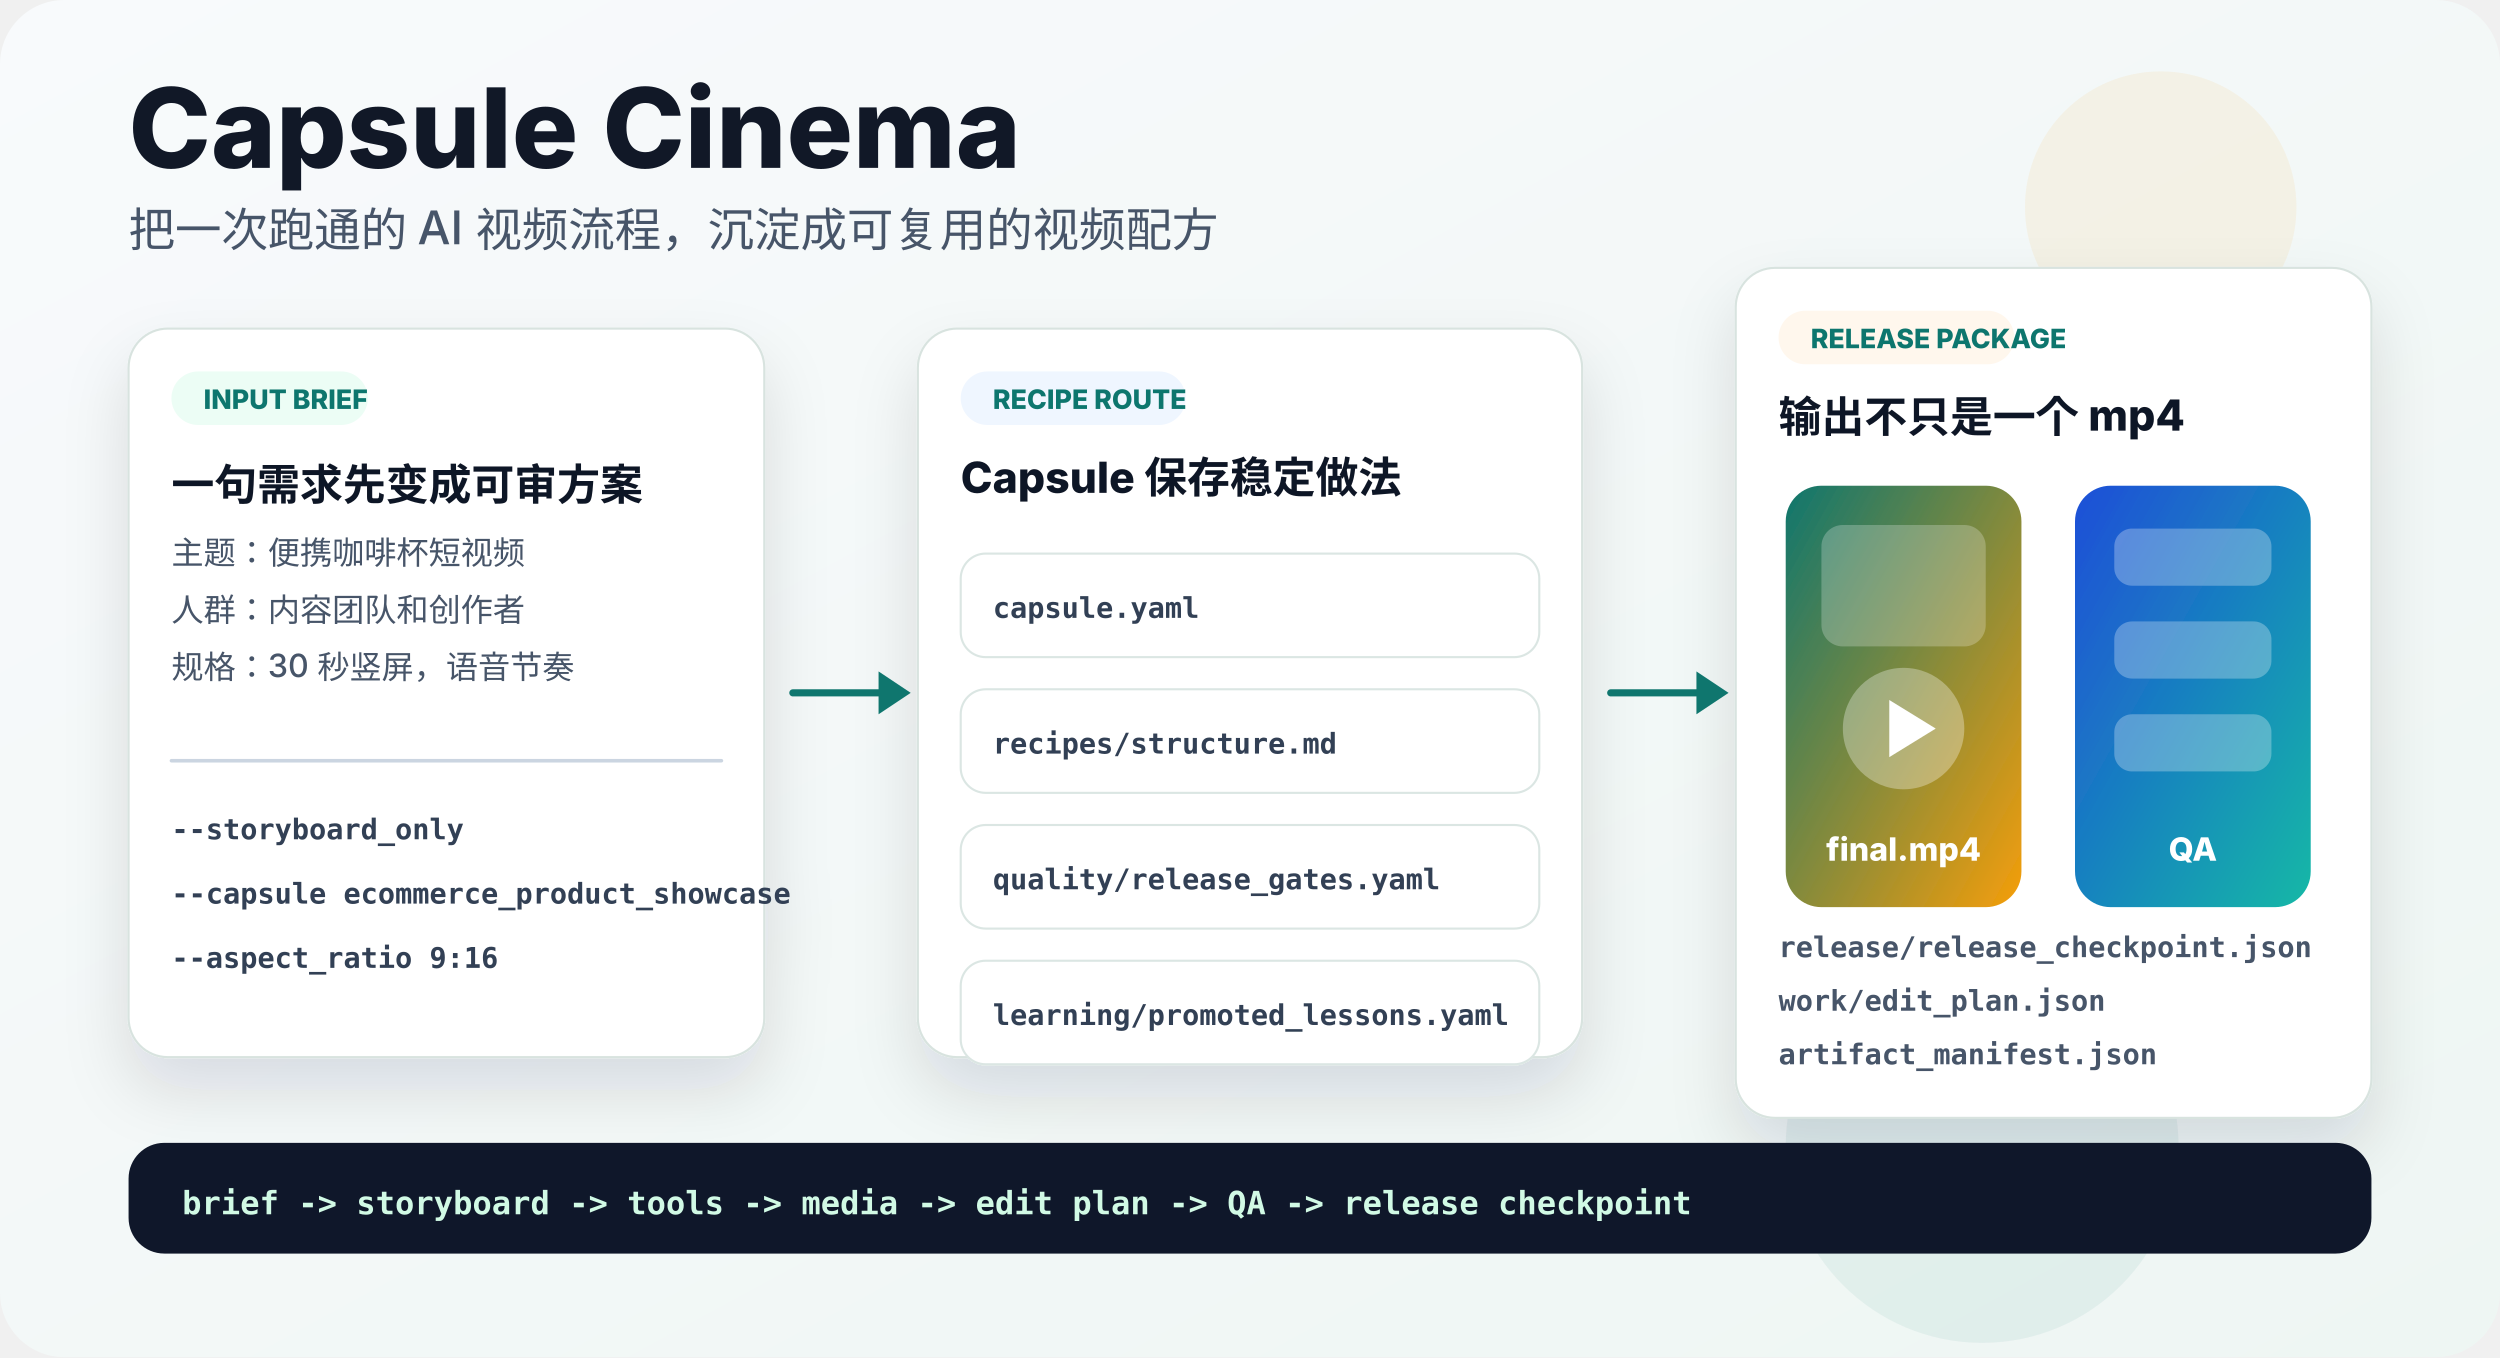
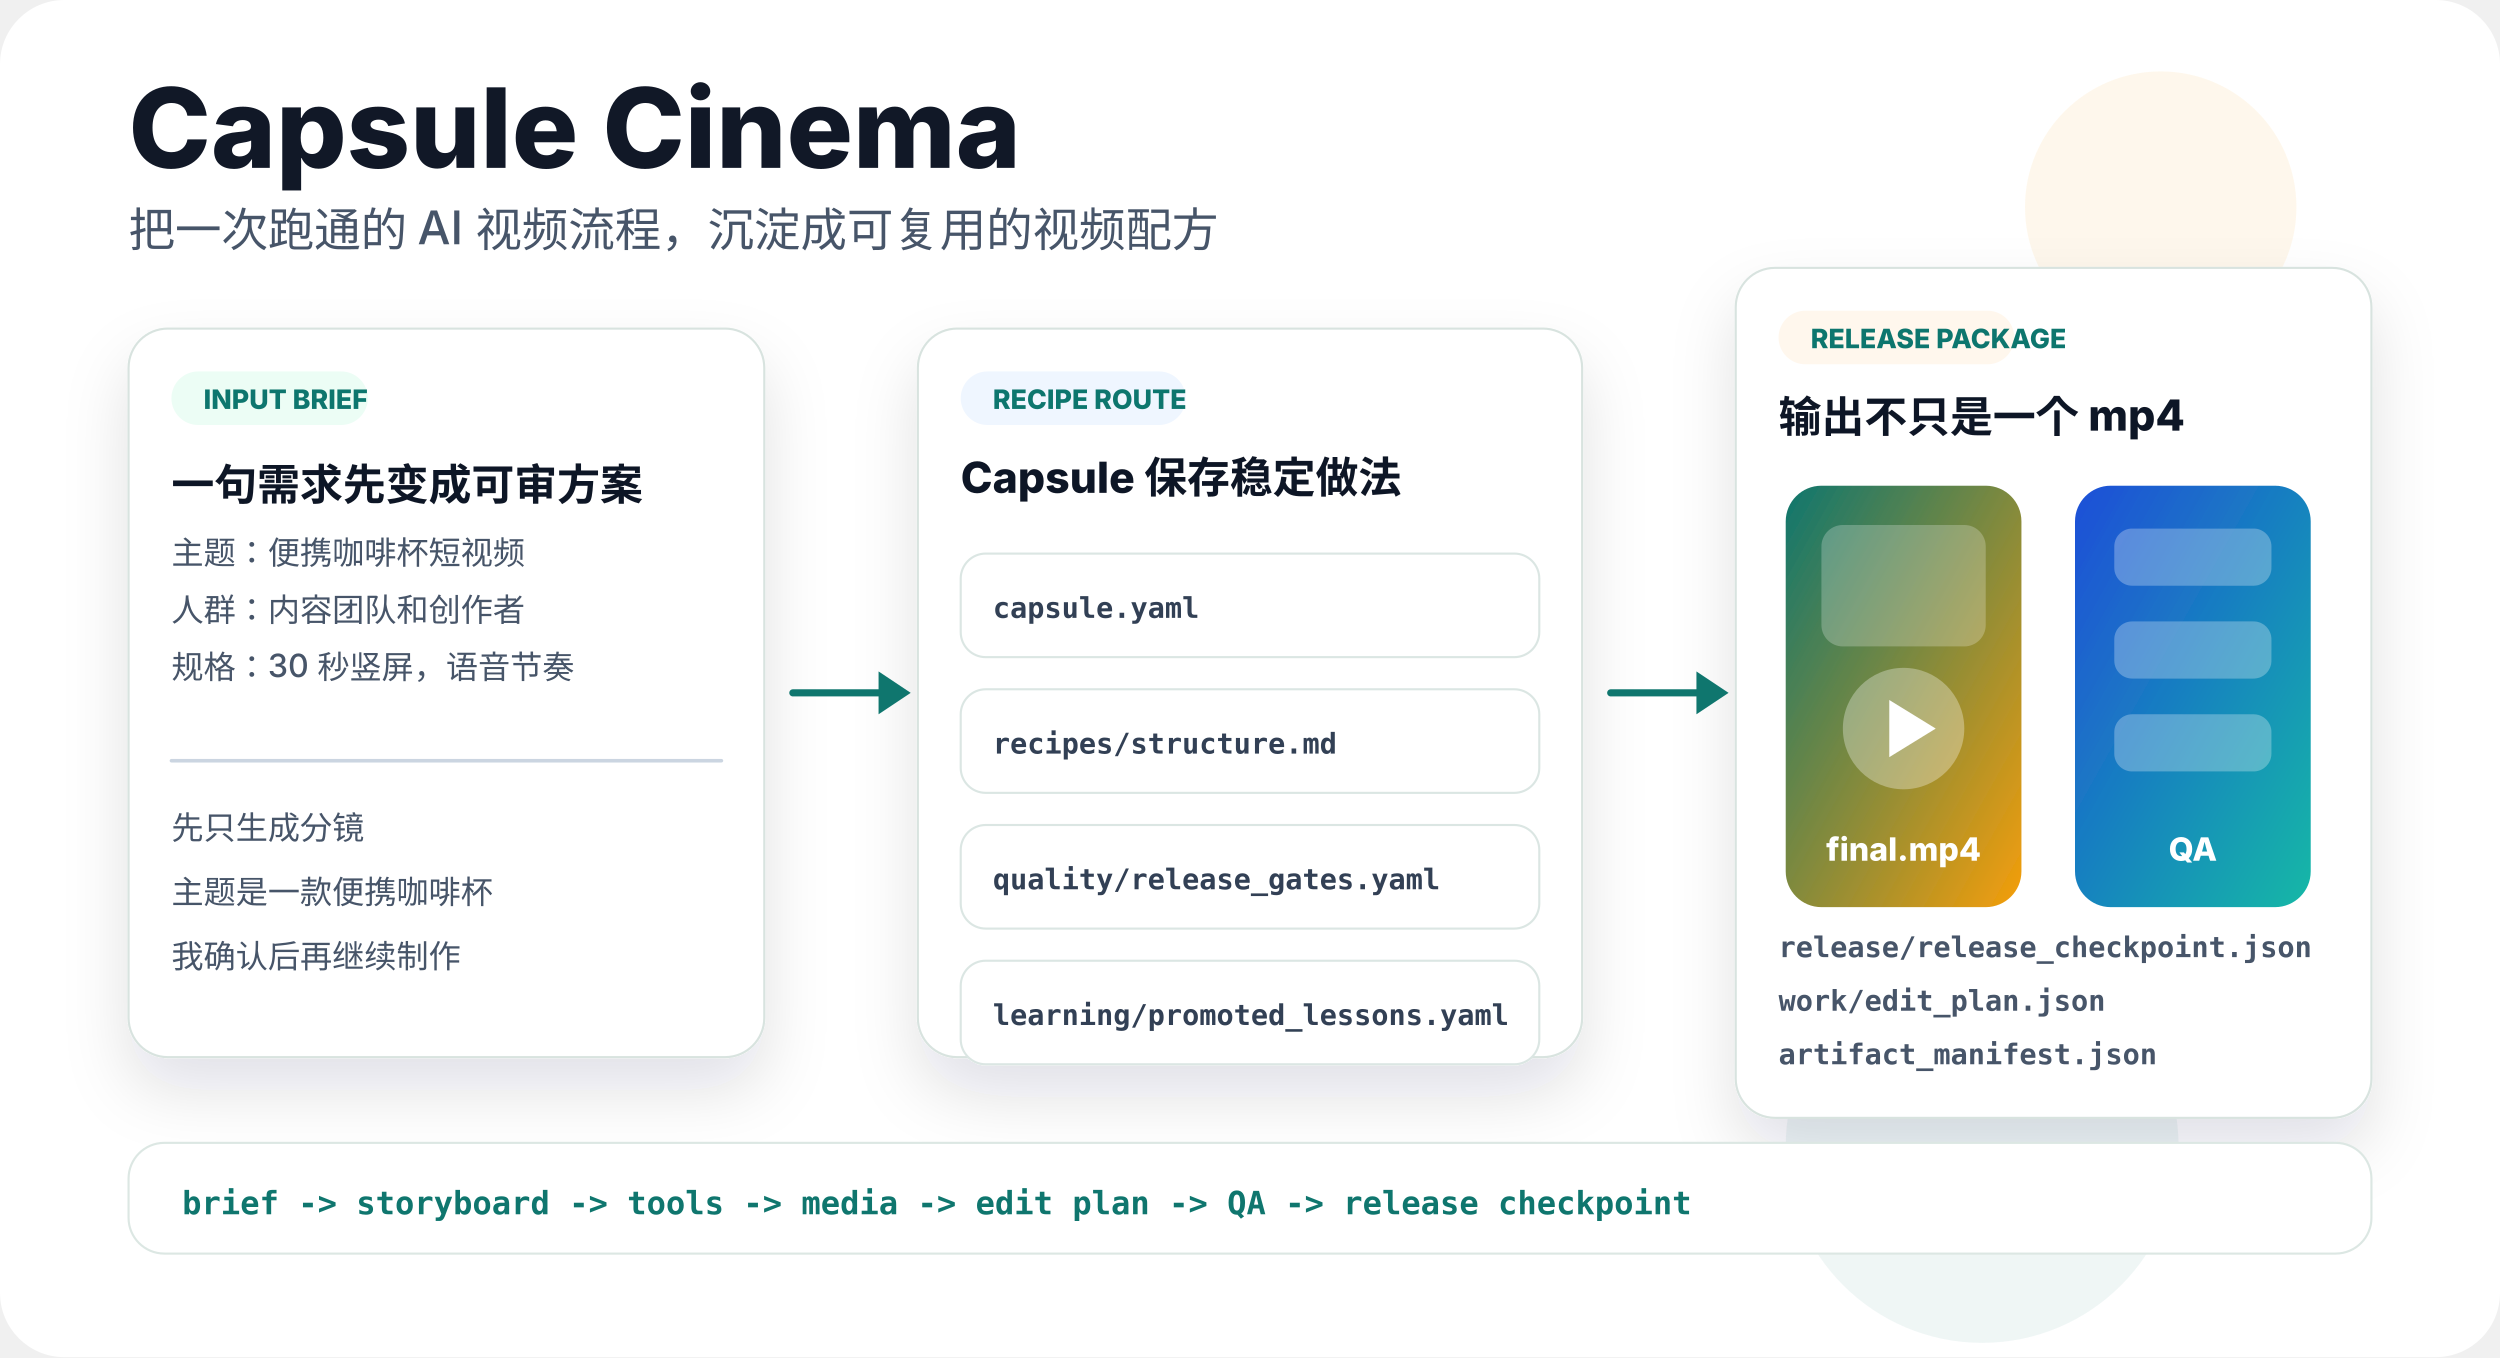
<svg xmlns="http://www.w3.org/2000/svg" width="1400" height="760" viewBox="0 0 1400 760" role="img" aria-labelledby="title desc">
  <defs>
    <linearGradient id="bg" x1="0" y1="0" x2="1" y2="1">
-       <stop offset="0%" stop-color="#f8fafc" />
-       <stop offset="100%" stop-color="#eef6f3" />
+       <stop offset="0%" stop-color="#ffffff" />
+       <stop offset="100%" stop-color="#ffffff" />
    </linearGradient>
    <linearGradient id="videoA" x1="0" y1="0" x2="1" y2="1">
      <stop offset="0%" stop-color="#0f766e" />
      <stop offset="100%" stop-color="#f59e0b" />
    </linearGradient>
    <linearGradient id="videoB" x1="0" y1="0" x2="1" y2="1">
      <stop offset="0%" stop-color="#1d4ed8" />
      <stop offset="100%" stop-color="#14b8a6" />
    </linearGradient>
    <filter id="shadow" x="-12%" y="-18%" width="124%" height="136%">
      <feDropShadow dx="0" dy="18" stdDeviation="18" flood-color="#0f172a" flood-opacity="0.12" />
    </filter>
    <style>
      .title { font: 800 62px -apple-system, BlinkMacSystemFont, "Segoe UI", "Noto Sans SC", "Microsoft YaHei", sans-serif; fill: #111827; letter-spacing: 0; }
      .subtitle { font: 500 26px -apple-system, BlinkMacSystemFont, "Segoe UI", "Noto Sans SC", "Microsoft YaHei", sans-serif; fill: #475569; }
      .label { font: 800 24px -apple-system, BlinkMacSystemFont, "Segoe UI", "Noto Sans SC", "Microsoft YaHei", sans-serif; fill: #111827; }
      .body { font: 500 18px -apple-system, BlinkMacSystemFont, "Segoe UI", "Noto Sans SC", "Microsoft YaHei", sans-serif; fill: #475569; }
      .small { font: 650 16px ui-monospace, SFMono-Regular, Menlo, Consolas, monospace; fill: #475569; }
      .code { font: 650 16px ui-monospace, SFMono-Regular, Menlo, Consolas, monospace; fill: #334155; }
      .chip { font: 800 15px -apple-system, BlinkMacSystemFont, "Segoe UI", "Noto Sans SC", "Microsoft YaHei", sans-serif; fill: #0f766e; }
      .card { fill: #ffffff; stroke: #dbe6e3; stroke-width: 1.2; }
      .panel { fill: #ffffff; stroke: #d8e3df; stroke-width: 1.2; }
      .line { stroke: #0f766e; stroke-width: 4; stroke-linecap: round; stroke-linejoin: round; }
      .muted { stroke: #cbd5e1; stroke-width: 2; stroke-linecap: round; }
    </style>
  </defs>
  <rect width="1400" height="760" rx="36" fill="url(#bg)" />
  <circle cx="1210" cy="116" r="76" fill="#f59e0b" opacity="0.08" />
  <circle cx="1110" cy="642" r="110" fill="#0f766e" opacity="0.07" />
  <text x="72" y="94" class="title">Capsule Cinema</text>
  <text x="72" y="138" class="subtitle">把一次跑通的 AI 视频流程，沉淀成可复用的视频配方</text>
  <g transform="translate(72 184)" filter="url(#shadow)">
    <rect class="panel" x="0" y="0" width="356" height="408" rx="22" />
    <rect x="24" y="24" width="110" height="30" rx="15" fill="#ecfdf5" />
    <text x="42" y="45" class="chip">INPUT BRIEF</text>
    <text x="24" y="96" class="label">一句需求先变成可审方案</text>
    <text x="24" y="132" class="body">主题：便携咖啡杯短视频</text>
    <text x="24" y="164" class="body">人群：内容团队和创作者</text>
    <text x="24" y="196" class="body">规格：30 秒竖屏，语音节奏</text>
    <path d="M24 242 H332" class="muted" />
-     <text x="24" y="286" class="code">--storyboard_only</text>
-     <text x="24" y="322" class="code">--capsule ecommerce_product_showcase</text>
-     <text x="24" y="358" class="code">--aspect_ratio 9:16</text>
+     <text x="24" y="286" class="body">先只生成分镜</text>
+     <text x="24" y="322" class="body">主题是一款便携咖啡杯</text>
+     <text x="24" y="358" class="body">我确认后再继续制作</text>
  </g>
  <g transform="translate(514 184)" filter="url(#shadow)">
    <rect class="panel" x="0" y="0" width="372" height="408" rx="22" />
    <rect x="24" y="24" width="126" height="30" rx="15" fill="#eff6ff" />
    <text x="42" y="45" class="chip" fill="#1d4ed8">RECIPE ROUTE</text>
    <text x="24" y="92" class="label">Capsule 保存稳定做法</text>
    <g transform="translate(24 126)">
      <rect class="card" x="0" y="0" width="324" height="58" rx="14" />
      <text x="18" y="36" class="code">capsule.yaml</text>
      <rect class="card" x="0" y="76" width="324" height="58" rx="14" />
      <text x="18" y="112" class="code">recipes/structure.md</text>
      <rect class="card" x="0" y="152" width="324" height="58" rx="14" />
      <text x="18" y="188" class="code">quality/release_gates.yaml</text>
      <rect class="card" x="0" y="228" width="324" height="58" rx="14" />
      <text x="18" y="264" class="code">learning/promoted_lessons.yaml</text>
    </g>
  </g>
  <g transform="translate(972 150)" filter="url(#shadow)">
    <rect class="panel" x="0" y="0" width="356" height="476" rx="22" />
    <rect x="24" y="24" width="132" height="30" rx="15" fill="#fff7ed" />
    <text x="42" y="45" class="chip" fill="#c2410c">RELEASE PACKAGE</text>
    <text x="24" y="92" class="label">输出不只是一个 mp4</text>
    <g transform="translate(28 122)">
      <rect x="0" y="0" width="132" height="236" rx="20" fill="url(#videoA)" />
      <rect x="20" y="22" width="92" height="68" rx="12" fill="#ffffff" opacity="0.24" />
      <circle cx="66" cy="136" r="34" fill="#ffffff" opacity="0.32" />
      <path d="M58 120 L84 136 L58 152 Z" fill="#ffffff" />
      <text x="66" y="210" text-anchor="middle" style="font:800 18px -apple-system,BlinkMacSystemFont,'Segoe UI','Noto Sans SC',sans-serif;fill:#fff">final.mp4</text>
      <rect x="162" y="0" width="132" height="236" rx="20" fill="url(#videoB)" />
      <rect x="184" y="24" width="88" height="32" rx="10" fill="#ffffff" opacity="0.28" />
      <rect x="184" y="76" width="88" height="32" rx="10" fill="#ffffff" opacity="0.28" />
      <rect x="184" y="128" width="88" height="32" rx="10" fill="#ffffff" opacity="0.28" />
      <text x="228" y="210" text-anchor="middle" style="font:800 18px -apple-system,BlinkMacSystemFont,'Segoe UI','Noto Sans SC',sans-serif;fill:#fff">QA</text>
    </g>
    <g transform="translate(24 386)">
      <text x="0" y="0" class="small">release/release_checkpoint.json</text>
      <text x="0" y="30" class="small">work/edit_plan.json</text>
      <text x="0" y="60" class="small">artifact_manifest.json</text>
    </g>
  </g>
  <path class="line" d="M444 388 H498" />
  <path class="line" d="M902 388 H956" />
  <path d="M492 376 L510 388 L492 400 Z" fill="#0f766e" />
  <path d="M950 376 L968 388 L950 400 Z" fill="#0f766e" />
  <g transform="translate(72 640)">
-     <rect x="0" y="0" width="1256" height="62" rx="20" fill="#0f172a" />
-     <text x="30" y="40" style="font:700 18px ui-monospace,SFMono-Regular,Menlo,Consolas,monospace;fill:#d1fae5">brief -&gt; storyboard -&gt; tools -&gt; media -&gt; edit plan -&gt; QA -&gt; release checkpoint</text>
+     <rect x="0" y="0" width="1256" height="62" rx="20" fill="#ffffff" stroke="#dce7e3" stroke-width="1.2" />
+     <text x="30" y="40" style="font:700 18px ui-monospace,SFMono-Regular,Menlo,Consolas,monospace;fill:#0f766e">brief -&gt; storyboard -&gt; tools -&gt; media -&gt; edit plan -&gt; QA -&gt; release checkpoint</text>
  </g>
</svg>
